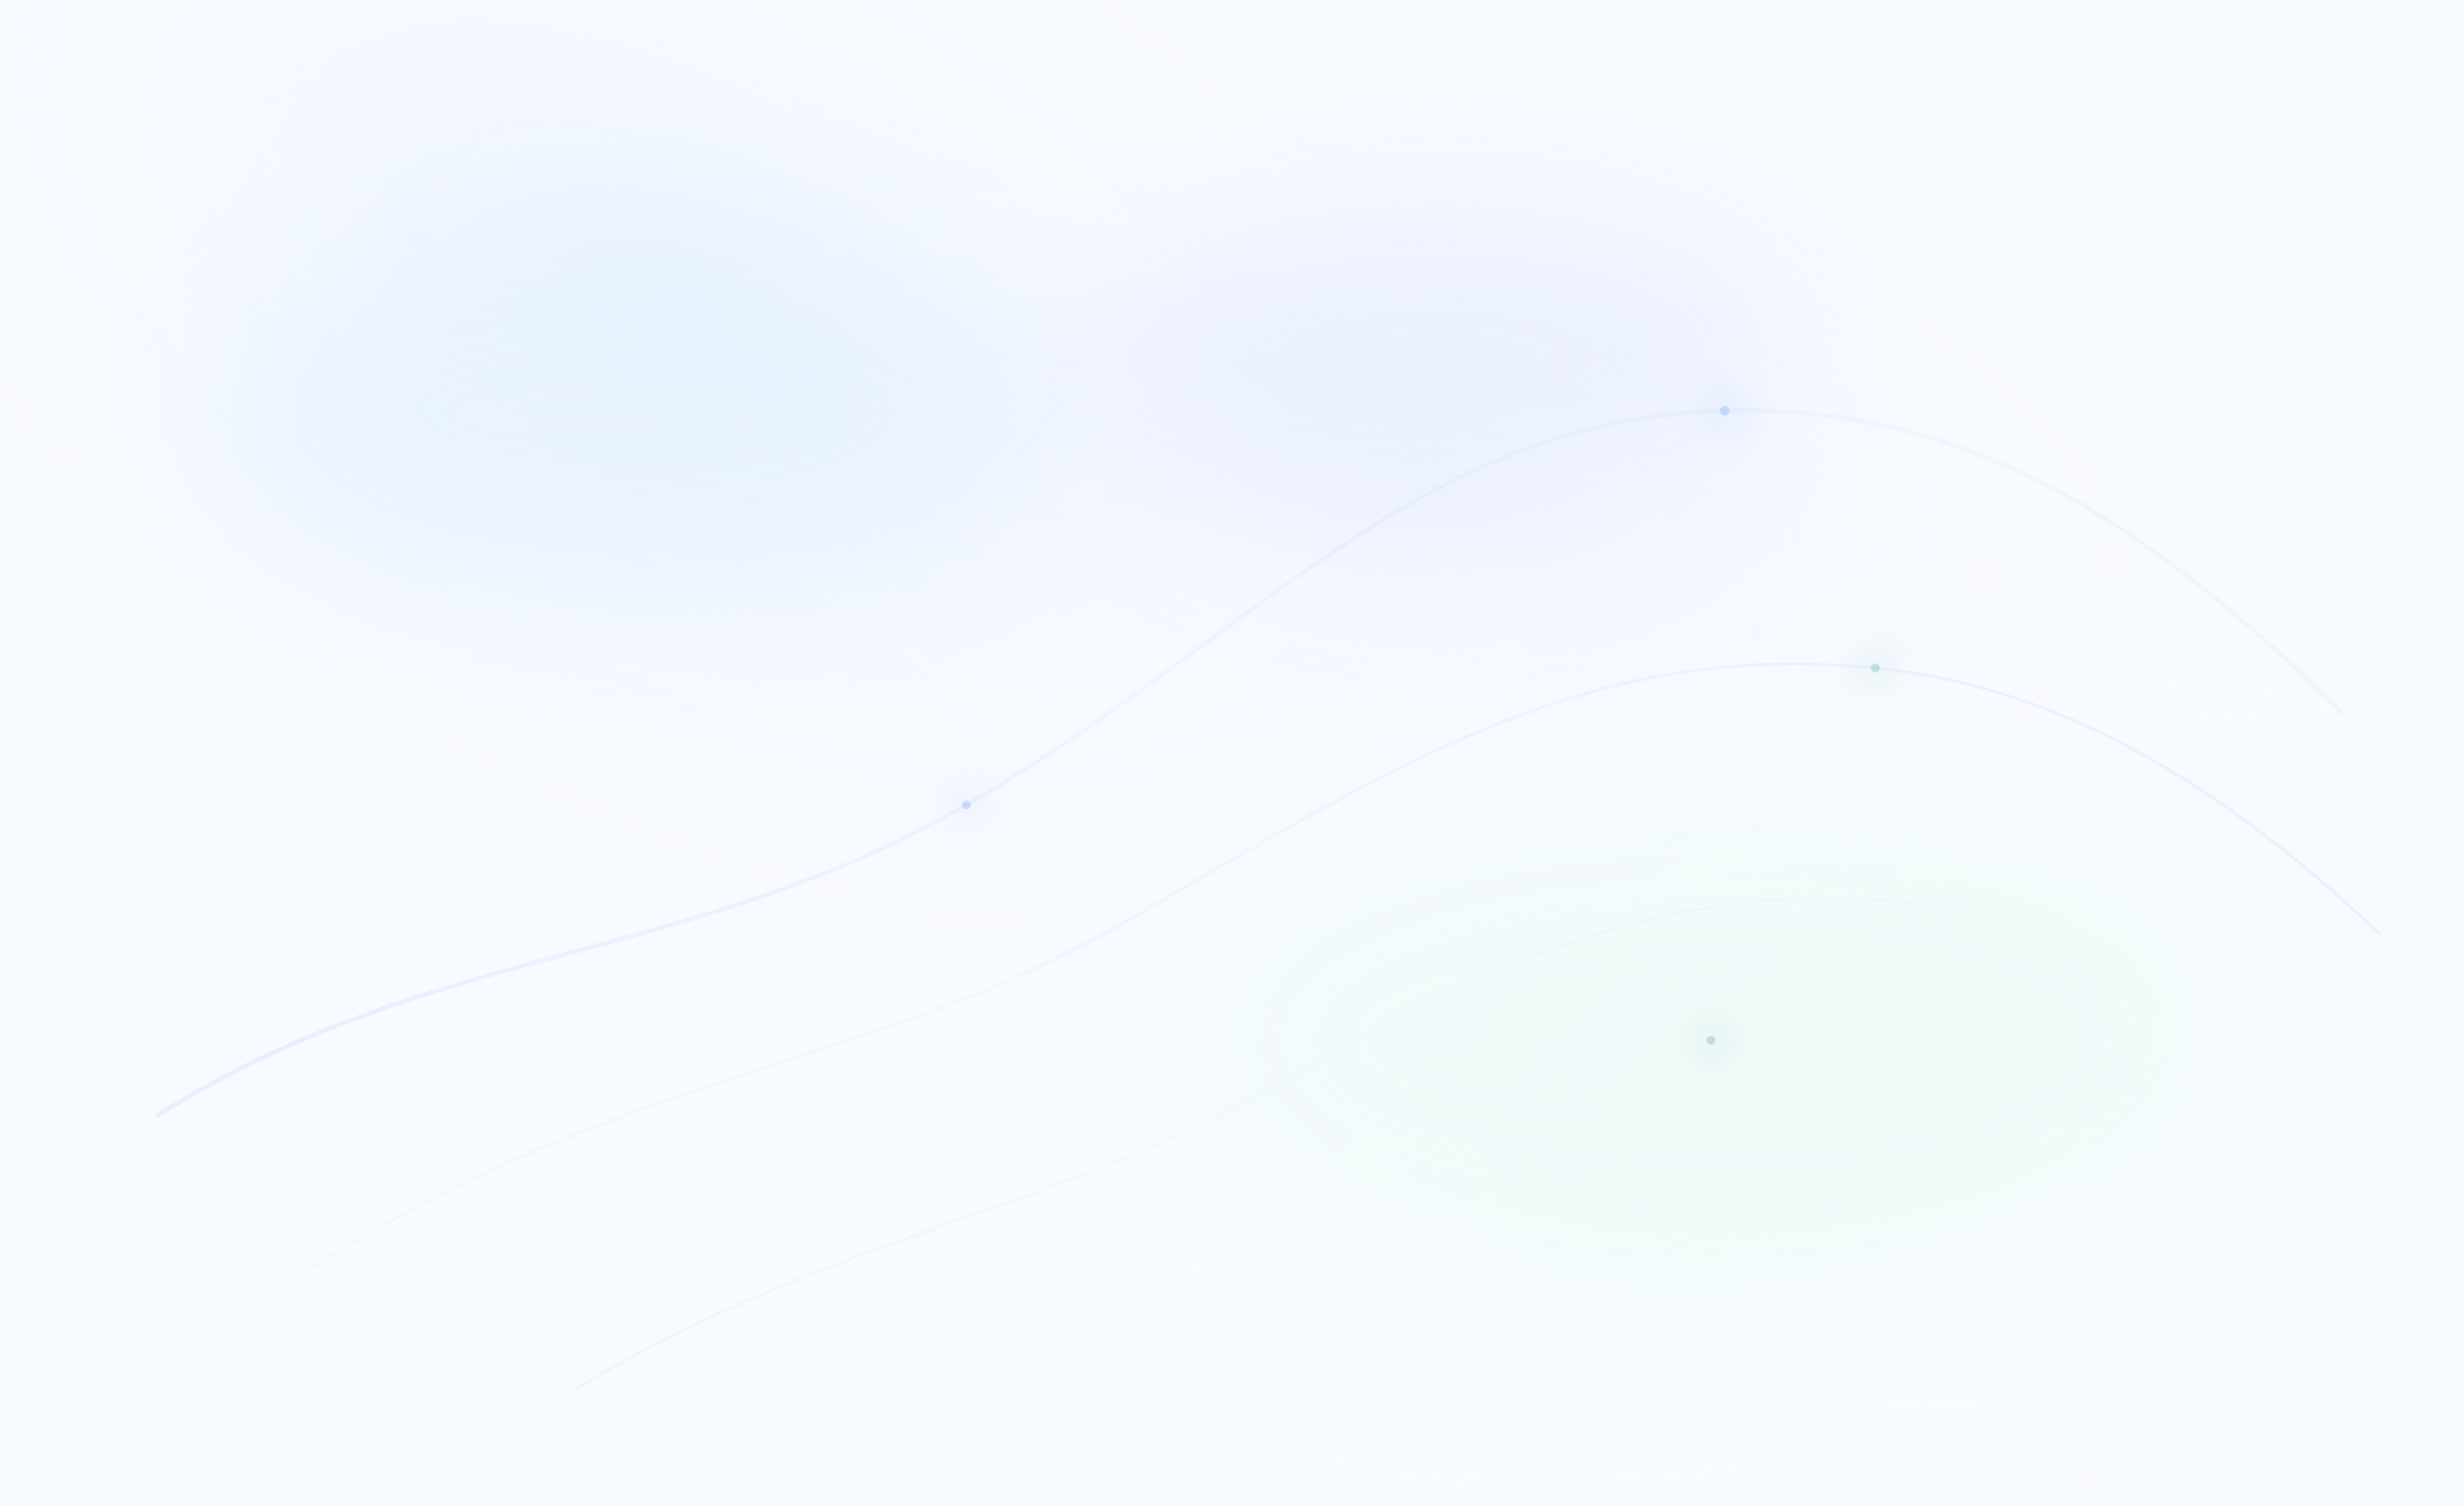
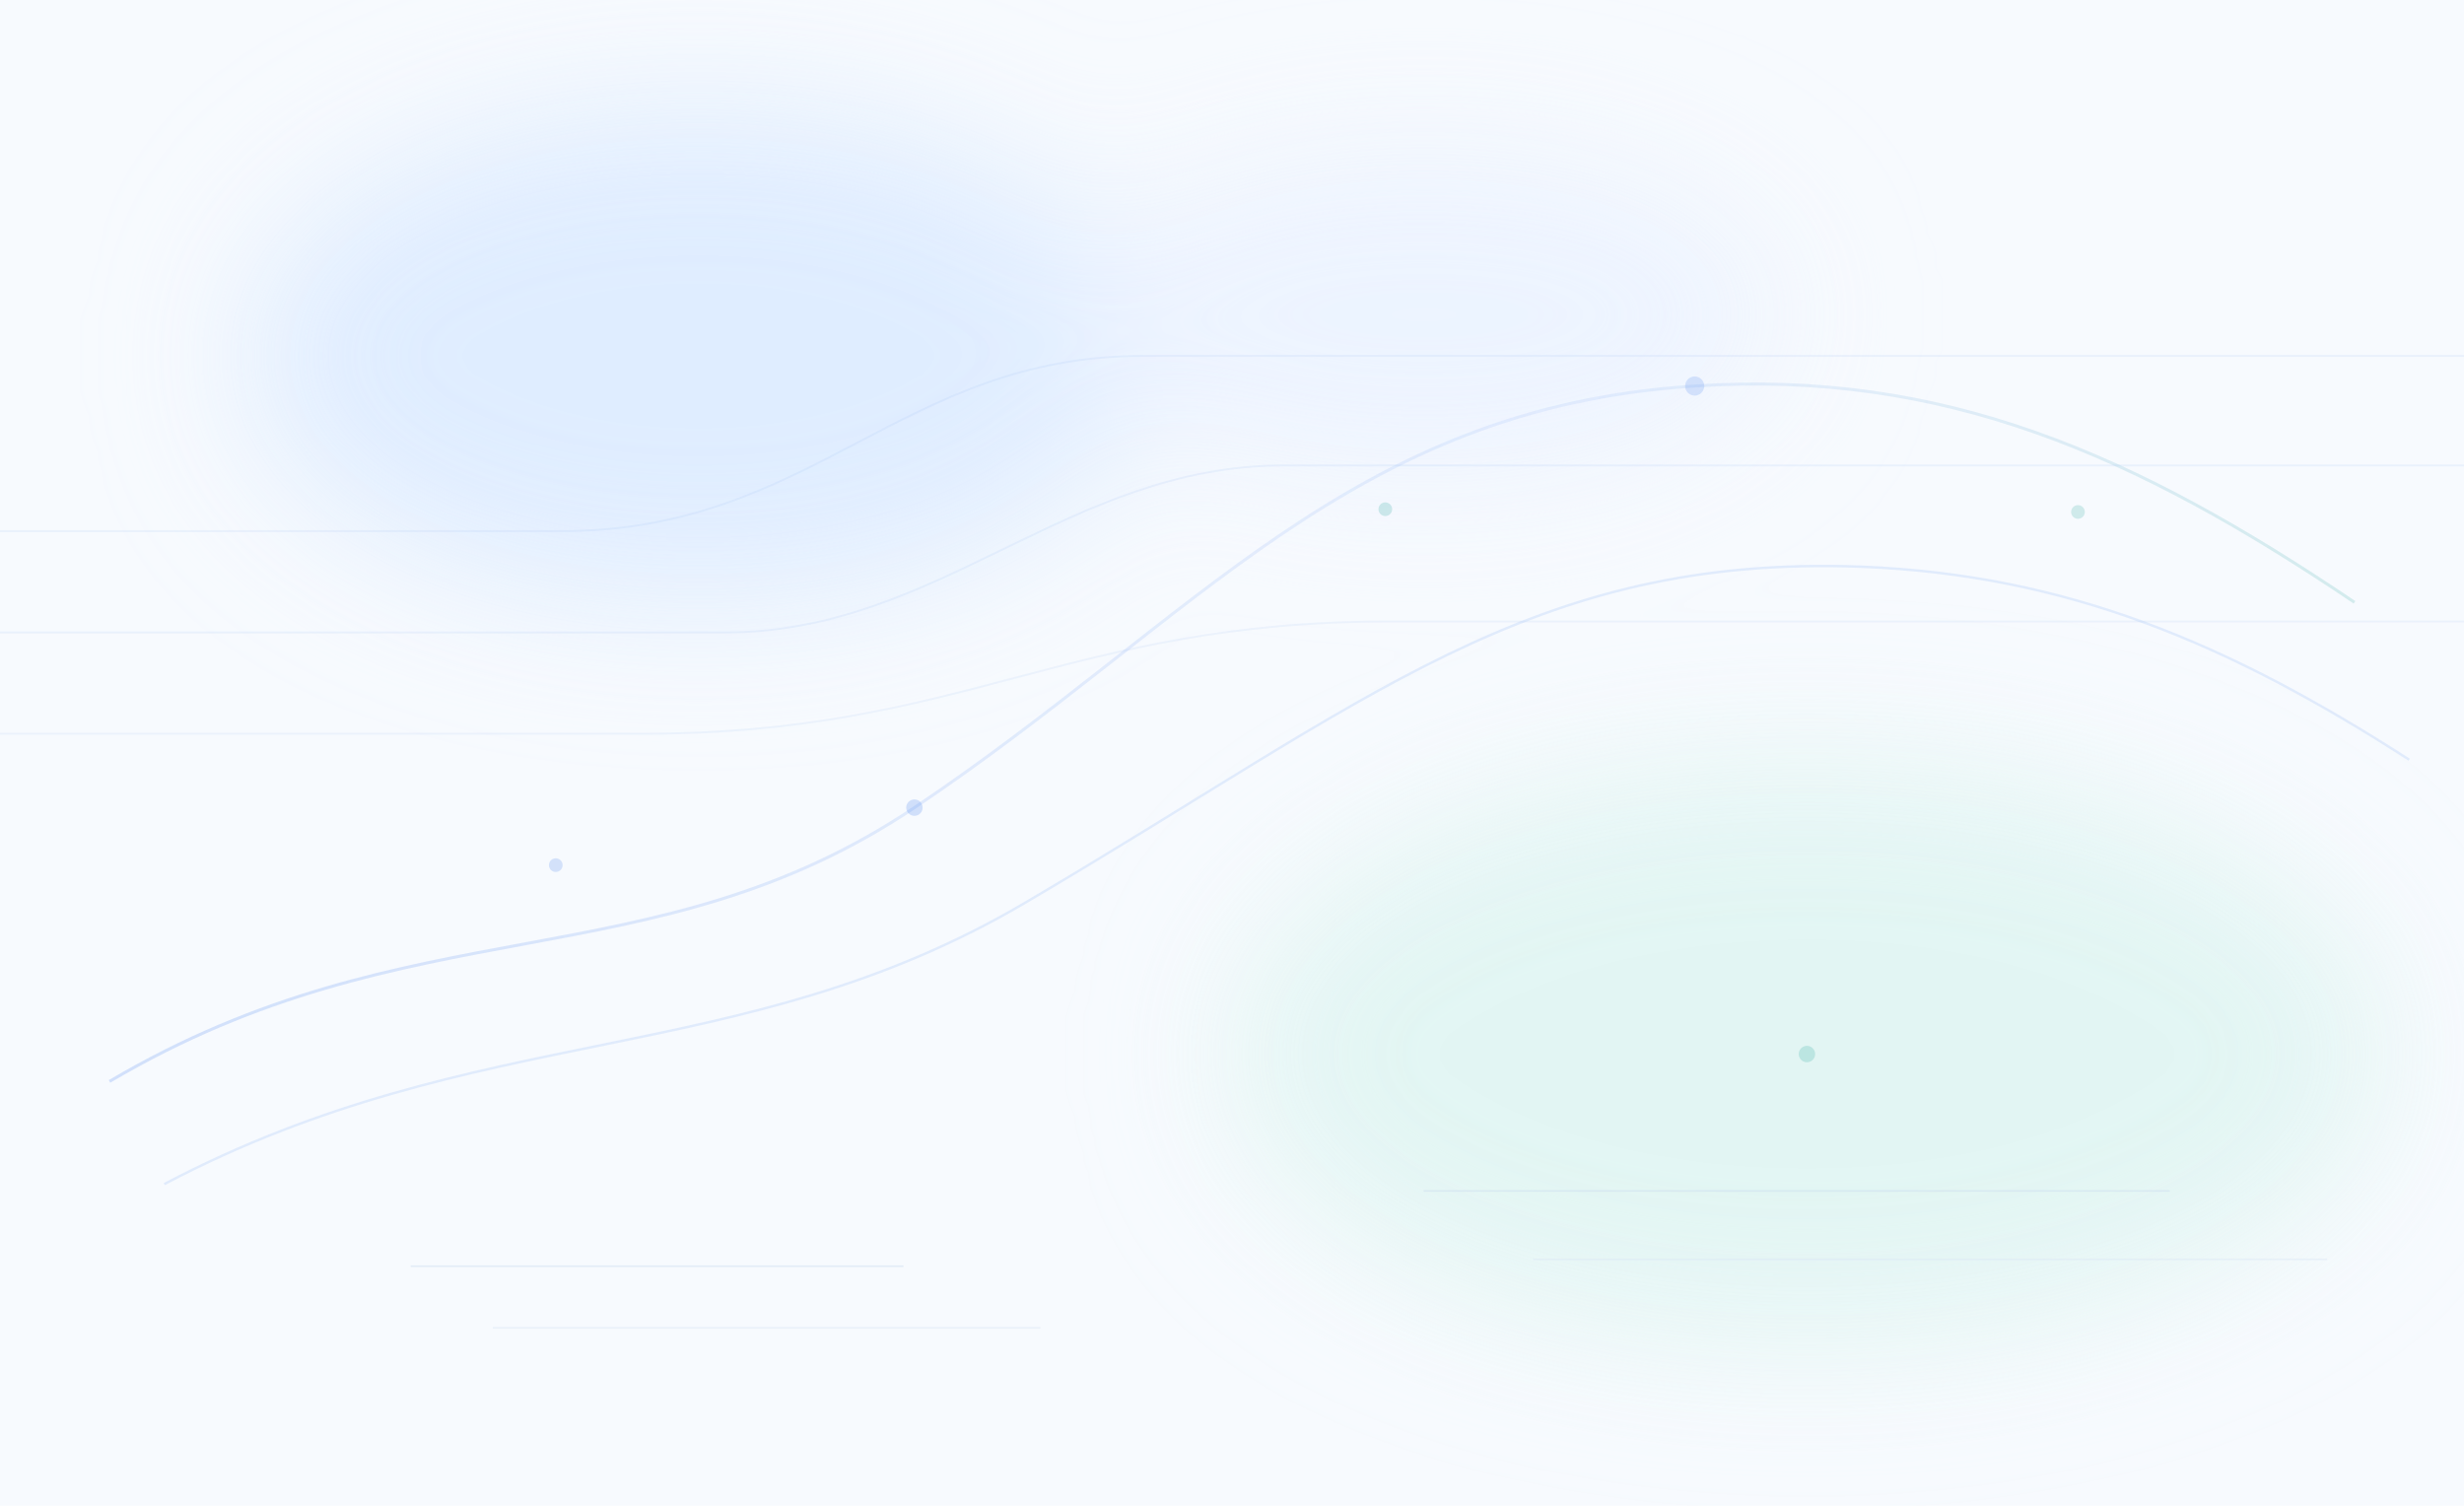
<svg xmlns="http://www.w3.org/2000/svg" width="1800" height="1100" viewBox="0 0 1800 1100" fill="none">
-   <rect width="1800" height="1100" fill="#F7FAFF" />
+   <rect width="1800" height="1100" fill="#F7FAFE" />
  <defs>
-     <radialGradient id="blueGlow" cx="0" cy="0" r="1" gradientUnits="userSpaceOnUse" gradientTransform="translate(500 230) rotate(28) scale(760 390)">
-       <stop stop-color="#EAF3FF" />
-       <stop offset=".48" stop-color="#F4F8FF" stop-opacity=".46" />
-       <stop offset="1" stop-color="#F7FAFF" stop-opacity="0" />
-     </radialGradient>
-     <radialGradient id="cyanGlow" cx="0" cy="0" r="1" gradientUnits="userSpaceOnUse" gradientTransform="translate(1335 790) rotate(-20) scale(780 390)">
-       <stop stop-color="#F0FAF8" />
-       <stop offset=".5" stop-color="#F7FCFB" stop-opacity=".28" />
-       <stop offset="1" stop-color="#F7FAFF" stop-opacity="0" />
-     </radialGradient>
-     <radialGradient id="violetGlow" cx="0" cy="0" r="1" gradientUnits="userSpaceOnUse" gradientTransform="translate(1030 360) rotate(8) scale(560 260)">
-       <stop stop-color="#EEF2FF" stop-opacity=".68" />
-       <stop offset=".62" stop-color="#F6F8FF" stop-opacity=".34" />
-       <stop offset="1" stop-color="#F7FAFF" stop-opacity="0" />
-     </radialGradient>
-     <linearGradient id="flowA" x1="210" y1="840" x2="1620" y2="240" gradientUnits="userSpaceOnUse">
-       <stop stop-color="#2F6FED" stop-opacity=".14" />
-       <stop offset=".45" stop-color="#2F6FED" stop-opacity=".06" />
-       <stop offset="1" stop-color="#5EAFA7" stop-opacity=".085" />
+     <linearGradient id="blueSoft" x1="220" y1="120" x2="1460" y2="940" gradientUnits="userSpaceOnUse">
+       <stop stop-color="#D8E8FF" />
+       <stop offset=".55" stop-color="#EEF5FF" />
+       <stop offset="1" stop-color="#DFF4F1" />
    </linearGradient>
-     <linearGradient id="flowB" x1="315" y1="970" x2="1500" y2="365" gradientUnits="userSpaceOnUse">
-       <stop stop-color="#5EAFA7" stop-opacity=".045" />
-       <stop offset=".48" stop-color="#2F6FED" stop-opacity=".055" />
-       <stop offset="1" stop-color="#2F6FED" stop-opacity=".11" />
+     <linearGradient id="lineBlue" x1="320" y1="210" x2="1520" y2="860" gradientUnits="userSpaceOnUse">
+       <stop stop-color="#2F6FED" stop-opacity=".2" />
+       <stop offset=".55" stop-color="#2F6FED" stop-opacity=".08" />
+       <stop offset="1" stop-color="#0F9B8E" stop-opacity=".16" />
    </linearGradient>
-     <pattern id="dotGrid" width="44" height="44" patternUnits="userSpaceOnUse">
-       <circle cx="2" cy="2" r="1.15" fill="#2F6FED" fill-opacity=".075" />
-     </pattern>
-     <filter id="softBlur" x="-30%" y="-30%" width="160%" height="160%">
-       <feGaussianBlur stdDeviation="54" />
-     </filter>
-     <filter id="microBlur" x="-20%" y="-20%" width="140%" height="140%">
-       <feGaussianBlur stdDeviation="14" />
+     <filter id="blur" x="-20%" y="-20%" width="140%" height="140%">
+       <feGaussianBlur stdDeviation="52" />
    </filter>
  </defs>
-   <rect width="1800" height="1100" fill="url(#blueGlow)" />
-   <rect width="1800" height="1100" fill="url(#cyanGlow)" />
-   <rect width="1800" height="1100" fill="url(#violetGlow)" />
-   <g filter="url(#softBlur)" opacity=".62">
-     <ellipse cx="460" cy="300" rx="310" ry="145" fill="#E3F0FF" />
-     <ellipse cx="1250" cy="760" rx="380" ry="165" fill="#EFFAF8" />
-     <ellipse cx="1050" cy="260" rx="260" ry="105" fill="#E5ECFF" />
+   <g filter="url(#blur)" opacity=".78">
+     <ellipse cx="510" cy="260" rx="330" ry="180" fill="#D9E9FF" />
+     <ellipse cx="1320" cy="770" rx="420" ry="210" fill="#DDF4F0" />
+     <ellipse cx="1040" cy="230" rx="260" ry="120" fill="#EAF2FF" />
  </g>
-   <g opacity=".56">
-     <path d="M115 815C312 690 505 704 706 588C914 468 1035 306 1260 300C1428 296 1558 370 1710 520" stroke="url(#flowA)" stroke-width="3.2" stroke-linecap="round" />
-     <path d="M230 925C454 782 642 780 828 670C1030 552 1165 468 1370 488C1508 502 1625 575 1738 682" stroke="url(#flowB)" stroke-width="2.3" stroke-linecap="round" />
-     <path d="M420 1015C610 900 770 888 948 784C1100 695 1254 630 1438 666" stroke="url(#flowA)" stroke-width="1.7" stroke-linecap="round" opacity=".58" />
+   <path d="M80 790C300 660 477 718 668 590C874 452 987 298 1238 282C1420 270 1560 332 1720 440" stroke="url(#lineBlue)" stroke-width="2.2" />
+   <path d="M120 865C350 744 540 782 748 660C1000 512 1118 405 1360 414C1510 420 1628 470 1760 555" stroke="#7DA7F8" stroke-opacity=".18" stroke-width="1.8" />
+   <path d="M0 388H410C594 388 658 260 835 260H1800" stroke="#9DBBEE" stroke-opacity=".16" stroke-width="1.4" />
+   <path d="M0 462H530C686 462 780 340 938 340H1800" stroke="#9DBBEE" stroke-opacity=".16" stroke-width="1.4" />
+   <path d="M0 536H470C704 536 780 454 1015 454H1800" stroke="#9DBBEE" stroke-opacity=".13" stroke-width="1.4" />
+   <g opacity=".7">
+     <circle cx="406" cy="632" r="5" fill="#2F6FED" fill-opacity=".25" />
+     <circle cx="668" cy="590" r="6" fill="#2F6FED" fill-opacity=".28" />
+     <circle cx="1012" cy="372" r="5" fill="#0F9B8E" fill-opacity=".26" />
+     <circle cx="1238" cy="282" r="7" fill="#2F6FED" fill-opacity=".23" />
+     <circle cx="1518" cy="374" r="5" fill="#0F9B8E" fill-opacity=".24" />
+     <circle cx="1320" cy="770" r="6" fill="#0F9B8E" fill-opacity=".26" />
  </g>
-   <g opacity=".2">
-     <rect x="1050" y="142" width="420" height="280" fill="url(#dotGrid)" transform="rotate(-8 1050 142)" />
-     <rect x="260" y="610" width="360" height="250" fill="url(#dotGrid)" transform="rotate(10 260 610)" />
-   </g>
-   <g filter="url(#microBlur)" opacity=".32">
-     <circle cx="706" cy="588" r="8" fill="#7EA9F7" />
-     <circle cx="1260" cy="300" r="9" fill="#7EA9F7" />
-     <circle cx="1370" cy="488" r="8" fill="#5EAFA7" />
-     <circle cx="1250" cy="760" r="8" fill="#5EAFA7" />
-   </g>
-   <g opacity=".32">
-     <circle cx="706" cy="588" r="3.2" fill="#7EA9F7" />
-     <circle cx="1260" cy="300" r="3.5" fill="#7EA9F7" />
-     <circle cx="1370" cy="488" r="3.2" fill="#5EAFA7" />
-     <circle cx="1250" cy="760" r="3.2" fill="#5EAFA7" />
+   <g opacity=".42">
+     <path d="M300 925H660" stroke="#C9D9EF" stroke-width="1.2" />
+     <path d="M360 970H760" stroke="#D8E4F3" stroke-width="1.2" />
+     <path d="M1040 870H1585" stroke="#C9D9EF" stroke-width="1.2" />
+     <path d="M1120 920H1700" stroke="#D8E4F3" stroke-width="1.2" />
  </g>
</svg>
